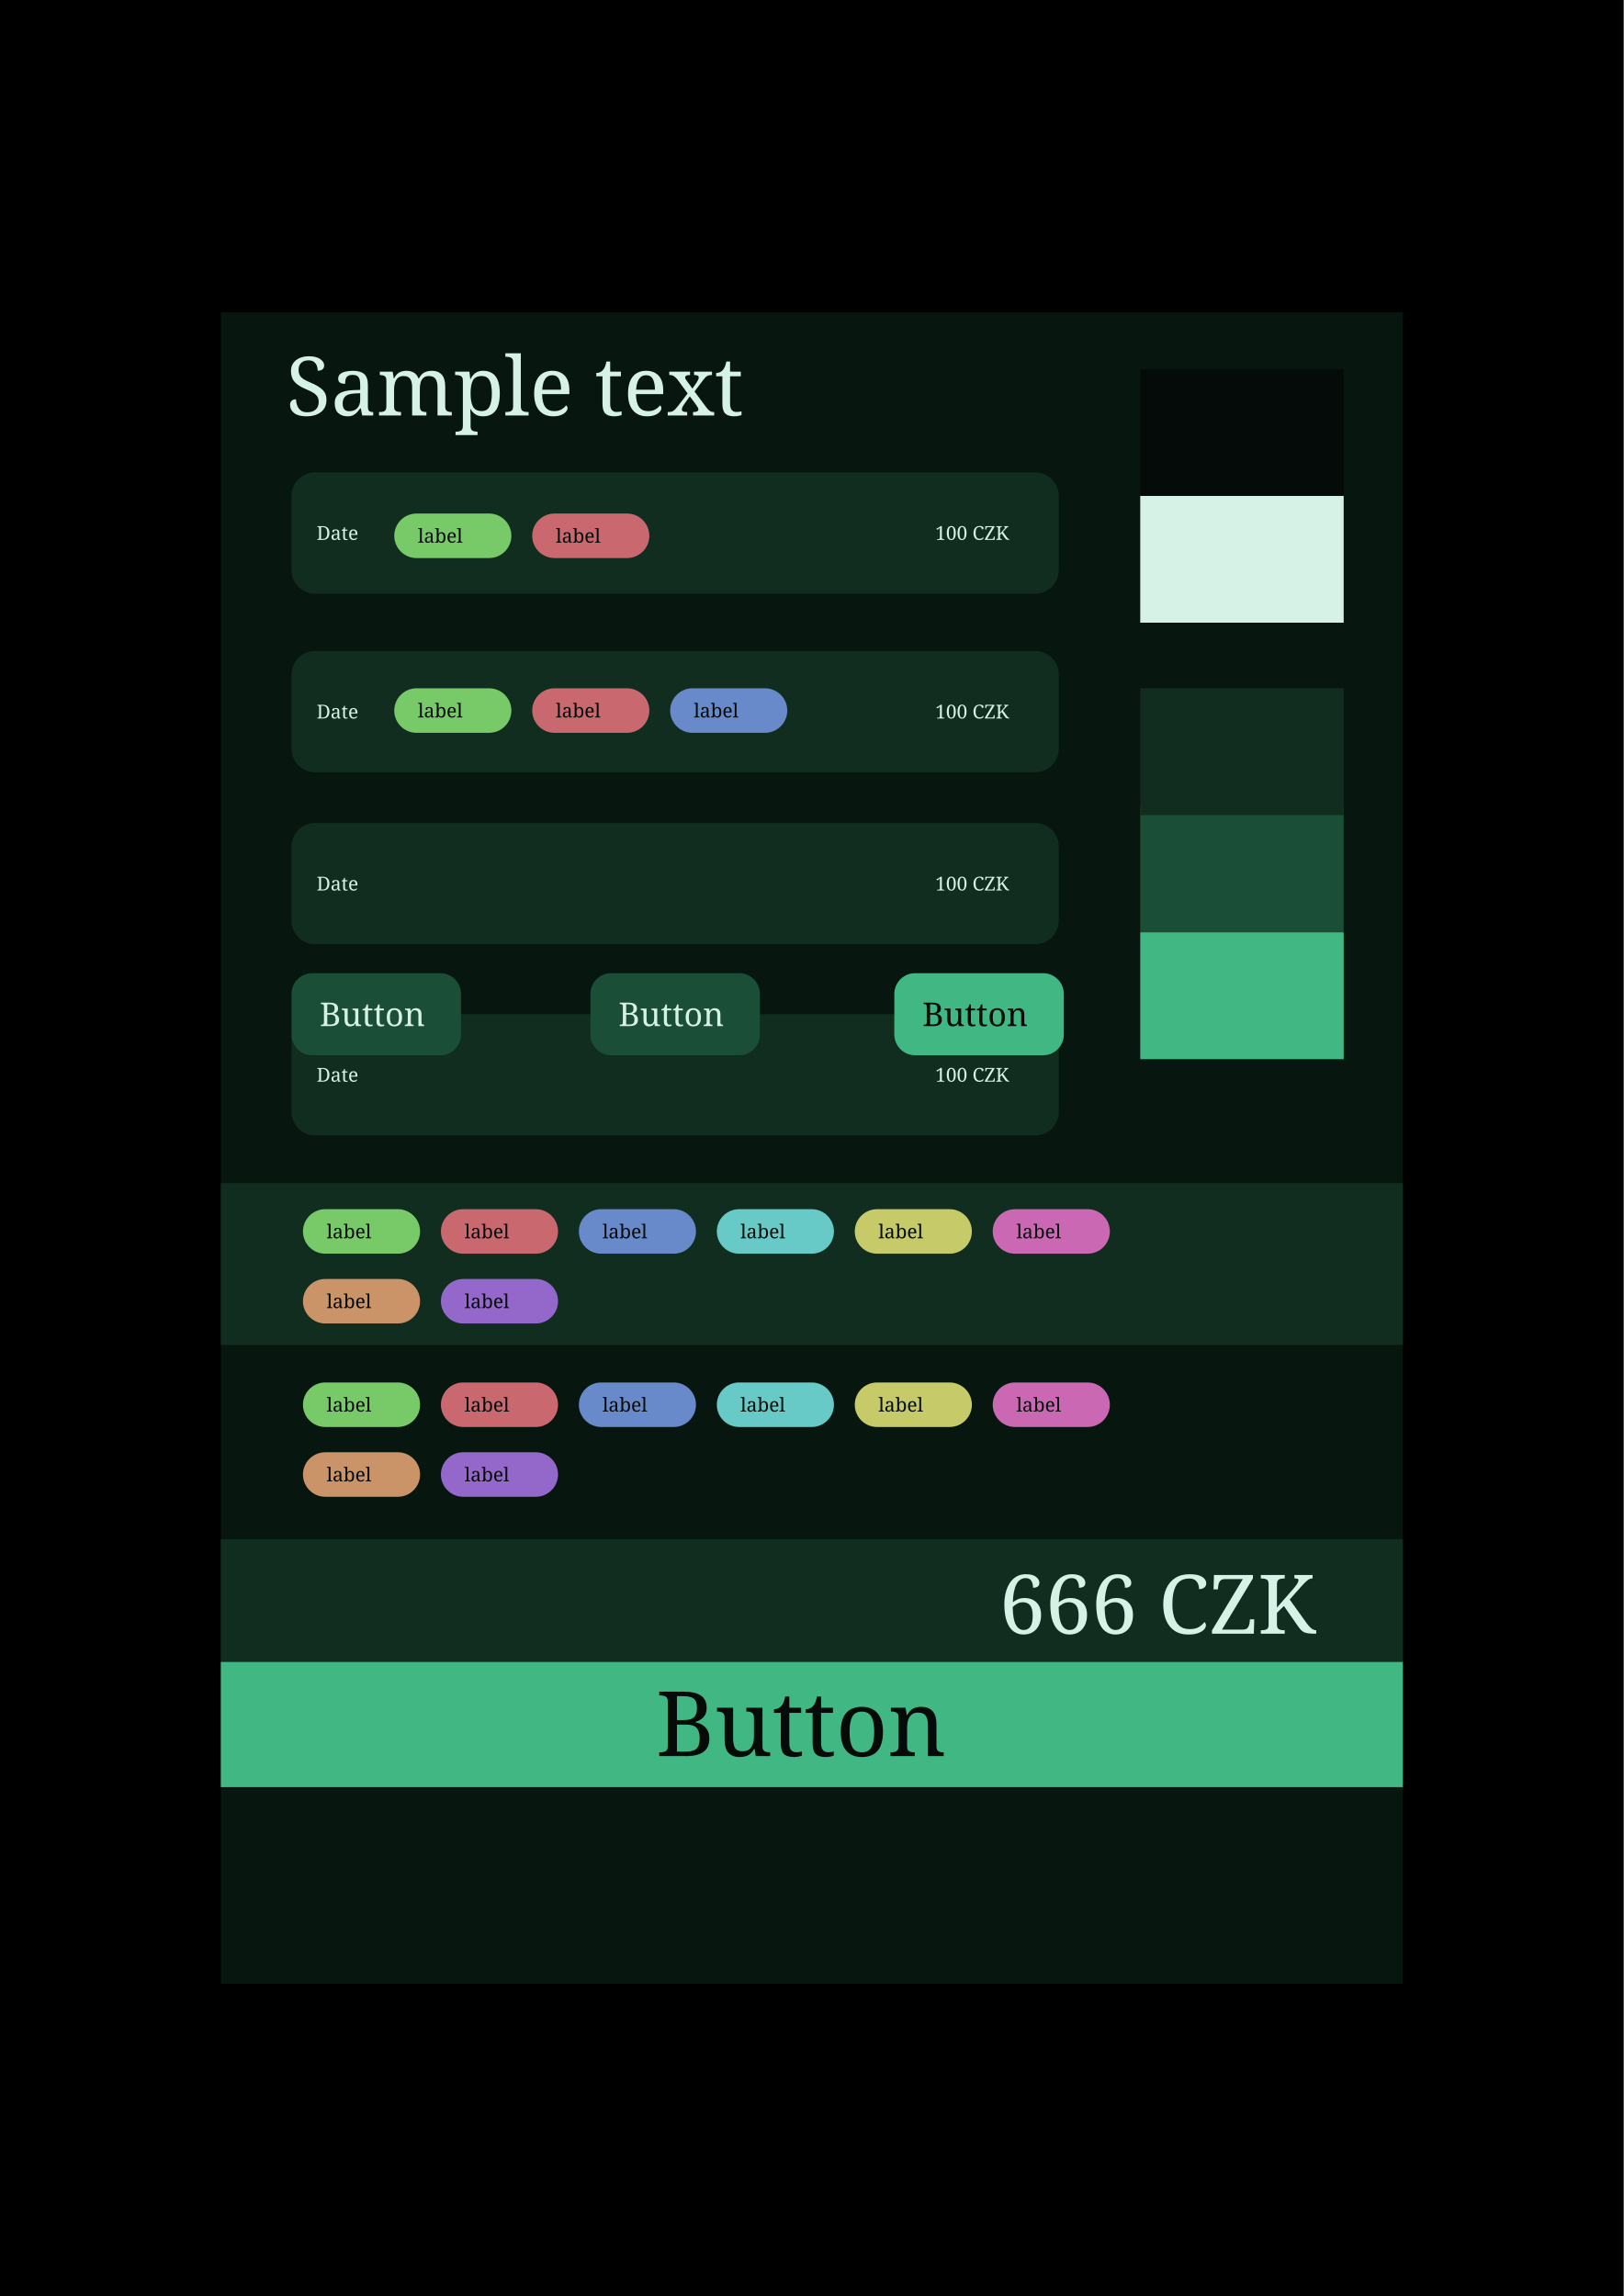
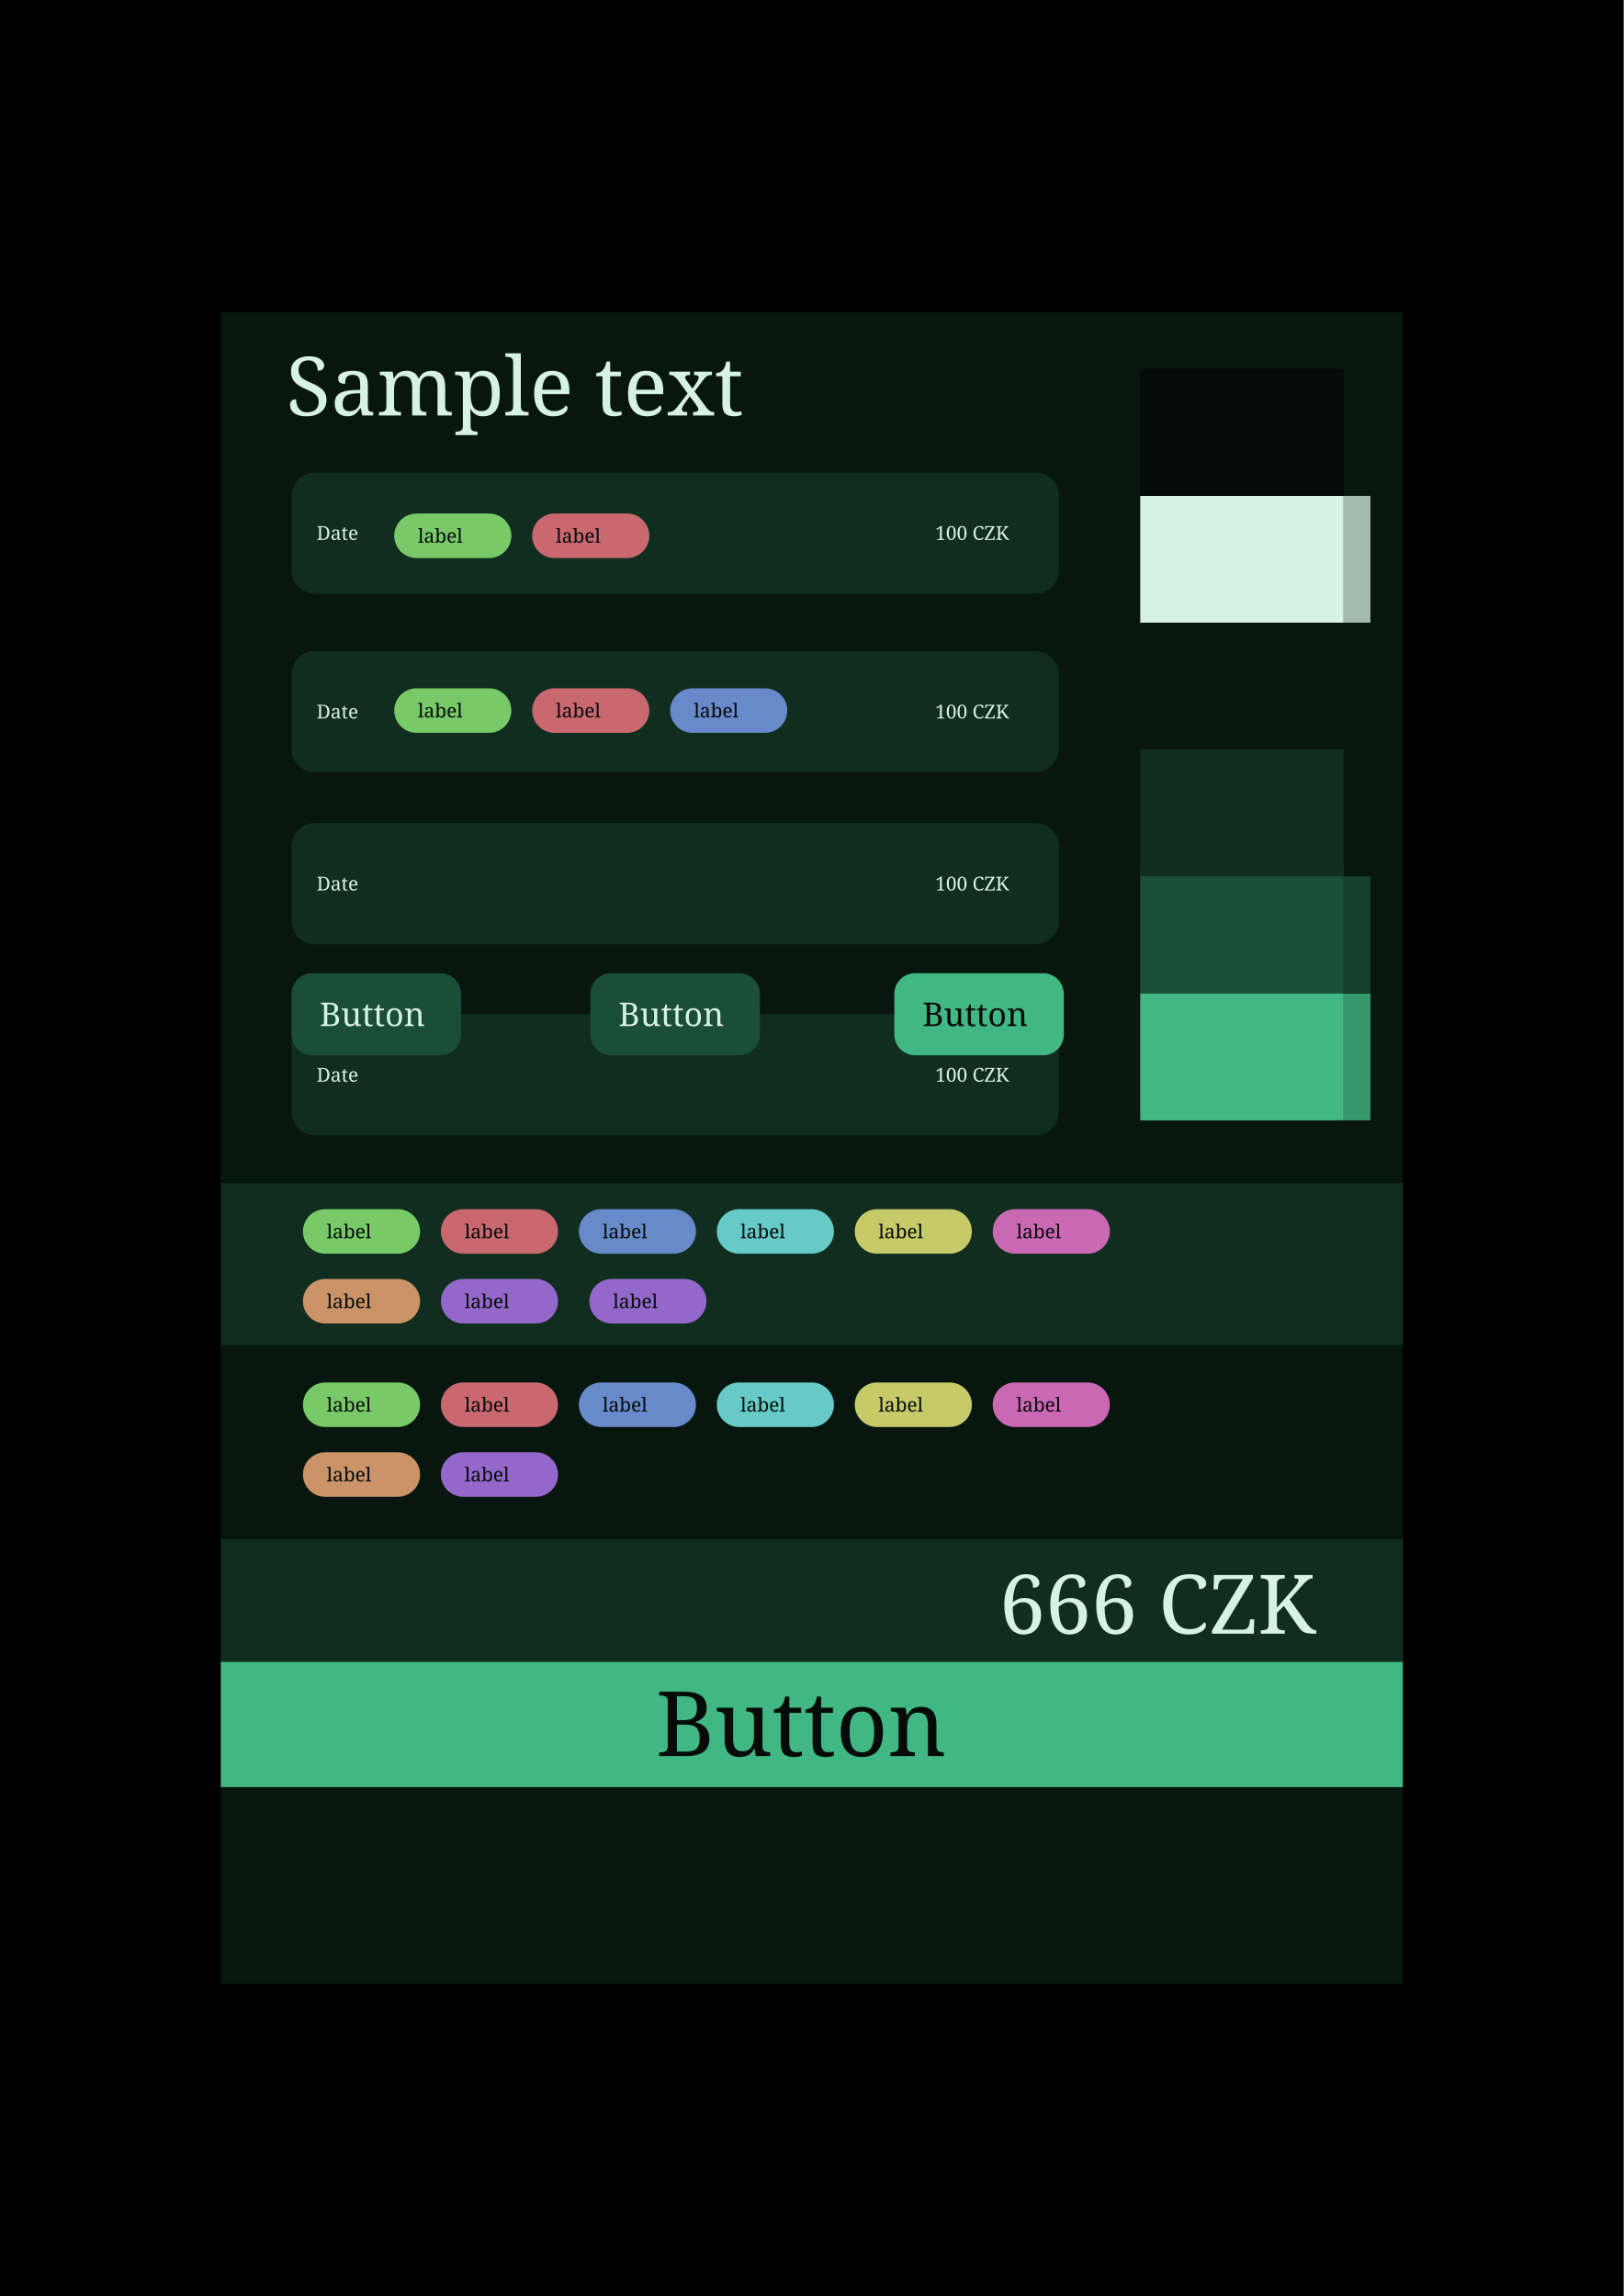
<svg xmlns="http://www.w3.org/2000/svg" width="210mm" height="297mm" viewBox="0 0 210 297" version="1.1" id="svg5">
  <defs id="defs2">
    <rect x="161.936" y="190.456" width="397.693" height="67.358" id="rect2699" />
    <rect x="161.936" y="190.456" width="397.693" height="67.358" id="rect2913" />
    <rect x="161.936" y="190.456" width="397.693" height="67.358" id="rect2969" />
    <rect x="161.936" y="190.456" width="397.693" height="67.358" id="rect2977" />
    <rect x="161.936" y="190.456" width="397.693" height="67.358" id="rect3192" />
    <rect x="161.936" y="190.456" width="397.693" height="67.358" id="rect3200" />
    <rect x="161.936" y="190.456" width="397.693" height="67.358" id="rect3208" />
    <rect x="161.936" y="190.456" width="397.693" height="67.358" id="rect3358" />
    <rect x="161.936" y="190.456" width="397.693" height="67.358" id="rect3360" />
    <rect x="161.936" y="190.456" width="397.693" height="67.358" id="rect3372" />
    <rect x="161.936" y="190.456" width="397.693" height="67.358" id="rect3374" />
    <rect x="161.936" y="190.456" width="397.693" height="67.358" id="rect3386" />
    <rect x="161.936" y="190.456" width="397.693" height="67.358" id="rect3388" />
    <rect x="161.936" y="190.456" width="397.693" height="67.358" id="rect3396" />
    <rect x="161.936" y="190.456" width="397.693" height="67.358" id="rect3618" />
    <rect x="161.936" y="190.456" width="397.693" height="67.358" id="rect3628" />
    <rect x="161.936" y="190.456" width="397.693" height="67.358" id="rect3638" />
    <rect x="161.936" y="190.456" width="397.693" height="67.358" id="rect3648" />
    <rect x="161.936" y="190.456" width="397.693" height="67.358" id="rect3658" />
    <rect x="161.936" y="190.456" width="397.693" height="67.358" id="rect3668" />
    <rect x="161.936" y="190.456" width="397.693" height="67.358" id="rect3680" />
    <rect x="161.936" y="190.456" width="397.693" height="67.358" id="rect3690" />
    <rect x="161.936" y="190.456" width="397.693" height="67.358" id="rect3700" />
    <rect x="161.936" y="190.456" width="397.693" height="67.358" id="rect3710" />
    <rect x="161.936" y="190.456" width="397.693" height="67.358" id="rect3720" />
    <rect x="161.936" y="190.456" width="397.693" height="67.358" id="rect3786" />
    <rect x="161.936" y="190.456" width="397.693" height="67.358" id="rect3788" />
    <rect x="161.936" y="190.456" width="397.693" height="67.358" id="rect3790" />
    <rect x="161.936" y="190.456" width="397.693" height="67.358" id="rect3792" />
    <rect x="161.936" y="190.456" width="397.693" height="67.358" id="rect3794" />
    <rect x="161.936" y="190.456" width="397.693" height="67.358" id="rect3796" />
    <rect x="161.936" y="190.456" width="397.693" height="67.358" id="rect3798" />
    <rect x="161.936" y="190.456" width="397.693" height="67.358" id="rect3800" />
    <rect x="161.936" y="190.456" width="397.693" height="67.358" id="rect3826" />
    <rect x="161.936" y="190.456" width="397.693" height="67.358" id="rect3828" />
    <rect x="161.936" y="190.456" width="397.693" height="67.358" id="rect3830" />
    <rect x="161.936" y="190.456" width="397.693" height="67.358" id="rect3848" />
    <rect x="161.936" y="190.456" width="397.693" height="67.358" id="rect3850" />
    <rect x="161.936" y="190.456" width="397.693" height="67.358" id="rect3918" />
    <rect x="161.936" y="190.456" width="397.693" height="67.358" id="rect3920" />
    <rect x="161.936" y="190.456" width="397.693" height="67.358" id="rect3922" />
    <rect x="161.936" y="190.456" width="397.693" height="67.358" id="rect3924" />
    <rect x="161.936" y="190.456" width="397.693" height="67.358" id="rect3926" />
    <rect x="161.936" y="190.456" width="397.693" height="67.358" id="rect3928" />
    <rect x="161.936" y="190.456" width="397.693" height="67.358" id="rect3930" />
    <rect x="161.936" y="190.456" width="397.693" height="67.358" id="rect3932" />
    <rect x="161.936" y="190.456" width="397.693" height="67.358" id="rect3940" />
    <rect x="161.936" y="190.456" width="397.693" height="67.358" id="rect3948" />
+     <rect x="161.936" y="190.456" width="397.693" height="67.358" id="rect27323" />
  </defs>
  <g id="layer1">
    <rect style="font-variation-settings:normal;opacity:1;vector-effect:none;fill:#000000;fill-opacity:1;fill-rule:evenodd;stroke:none;stroke-width:1.5;stroke-linecap:square;stroke-linejoin:miter;stroke-miterlimit:4;stroke-dasharray:none;stroke-dashoffset:0;stroke-opacity:1;paint-order:markers fill stroke;stop-color:#000000;stop-opacity:1" id="rect111" width="210" height="297" x="0" y="0" />
    <rect style="font-variation-settings:normal;opacity:1;fill:#081610;fill-opacity:1;fill-rule:evenodd;stroke:none;stroke-width:1.092;stroke-linecap:square;stroke-linejoin:miter;stroke-miterlimit:4;stroke-dasharray:none;stroke-dashoffset:0;stroke-opacity:1;paint-order:markers fill stroke;stop-color:#000000;stop-opacity:1" id="rect2419" width="152.881" height="216.218" x="28.559" y="40.391" />
    <rect style="font-variation-settings:normal;opacity:1;fill:#102d1f;fill-opacity:1;fill-rule:evenodd;stroke:none;stroke-width:2.408;stroke-linecap:square;stroke-linejoin:miter;stroke-miterlimit:4;stroke-dasharray:none;stroke-dashoffset:0;stroke-opacity:1;paint-order:markers fill stroke;stop-color:#000000;stop-opacity:1" id="rect3934" width="152.881" height="20.927" x="28.559" y="153.045" />
-     <rect style="font-variation-settings:normal;opacity:1;vector-effect:none;fill:#1b4e37;fill-opacity:1;fill-rule:evenodd;stroke:none;stroke-width:0.884;stroke-linecap:square;stroke-linejoin:miter;stroke-miterlimit:4;stroke-dasharray:none;stroke-dashoffset:0;stroke-opacity:1;paint-order:markers fill stroke;stop-color:#000000;stop-opacity:1" id="rect2365" width="26.31" height="16.402" x="147.473" y="104.268" />
+     <rect style="font-variation-settings:normal;opacity:1;vector-effect:none;fill:#1b4e37;fill-opacity:1;fill-rule:evenodd;stroke:none;stroke-width:0.884;stroke-linecap:square;stroke-linejoin:miter;stroke-miterlimit:4;stroke-dasharray:none;stroke-dashoffset:0;stroke-opacity:1;paint-order:markers fill stroke;stop-color:#000000;stop-opacity:1" id="rect2365" width="26.31" height="16.402" x="147.473" y="112.181" />
    <text xml:space="preserve" transform="matrix(0.2645833,0,0,0.2645833,-5.838679,-6.01235)" id="text2697" style="font-style:normal;font-variant:normal;font-weight:normal;font-stretch:normal;font-size:40px;line-height:1.25;font-family:serif;-inkscape-font-specification:serif;letter-spacing:0px;word-spacing:0px;white-space:pre;shape-inside:url(#rect2699);display:inline;fill:#d6f1e5;fill-opacity:1;stroke:none">
-       <tspan x="161.936" y="225.848" id="tspan5403">Sample text</tspan>
+       <tspan x="161.936" y="225.848" id="tspan38511">Sample text</tspan>
    </text>
    <rect style="font-variation-settings:normal;opacity:1;vector-effect:none;fill:#d6f1e5;fill-opacity:1;fill-rule:evenodd;stroke:none;stroke-width:0.884;stroke-linecap:square;stroke-linejoin:miter;stroke-miterlimit:4;stroke-dasharray:none;stroke-dashoffset:0;stroke-opacity:1;paint-order:markers fill stroke;stop-color:#000000;stop-opacity:1" id="rect2772" width="26.31" height="16.402" x="147.473" y="64.145" />
    <rect style="font-variation-settings:normal;opacity:1;vector-effect:none;fill:#040b08;fill-opacity:1;fill-rule:evenodd;stroke:none;stroke-width:0.884;stroke-linecap:square;stroke-linejoin:miter;stroke-miterlimit:4;stroke-dasharray:none;stroke-dashoffset:0;stroke-opacity:1;paint-order:markers fill stroke;stop-color:#000000;stop-opacity:1" id="rect2774" width="26.31" height="16.402" x="147.473" y="47.744" />
-     <rect style="font-variation-settings:normal;opacity:1;fill:#102d1f;fill-opacity:1;fill-rule:evenodd;stroke:none;stroke-width:0.884;stroke-linecap:square;stroke-linejoin:miter;stroke-miterlimit:4;stroke-dasharray:none;stroke-dashoffset:0;stroke-opacity:1;paint-order:markers fill stroke;stop-color:#000000;stop-opacity:1" id="rect2845" width="26.31" height="16.402" x="147.473" y="89.037" />
+     <rect style="font-variation-settings:normal;opacity:1;fill:#102d1f;fill-opacity:1;fill-rule:evenodd;stroke:none;stroke-width:0.884;stroke-linecap:square;stroke-linejoin:miter;stroke-miterlimit:4;stroke-dasharray:none;stroke-dashoffset:0;stroke-opacity:1;paint-order:markers fill stroke;stop-color:#000000;stop-opacity:1" id="rect2845" width="26.31" height="16.402" x="147.473" y="96.949" />
    <rect style="font-variation-settings:normal;opacity:1;vector-effect:none;fill:#102d1f;fill-opacity:1;fill-rule:evenodd;stroke:none;stroke-width:1.679;stroke-linecap:square;stroke-linejoin:miter;stroke-miterlimit:4;stroke-dasharray:none;stroke-dashoffset:0;stroke-opacity:1;paint-order:markers fill stroke;stop-color:#000000;stop-opacity:1" id="rect2847" width="99.235" height="15.679" x="37.704" y="61.11" ry="3.036" />
    <text xml:space="preserve" transform="matrix(0.06206837,0,0,0.06206837,30.89277,55.81858)" id="text2911" style="font-style:normal;font-variant:normal;font-weight:normal;font-stretch:normal;font-size:40px;line-height:1.25;font-family:serif;-inkscape-font-specification:serif;letter-spacing:0px;word-spacing:0px;white-space:pre;shape-inside:url(#rect2913);display:inline;fill:#d6f1e5;fill-opacity:1;stroke:none">
-       <tspan x="161.936" y="225.848" id="tspan5405">Date</tspan>
+       <tspan x="161.936" y="225.848" id="tspan38513">Date</tspan>
    </text>
    <text xml:space="preserve" transform="matrix(0.06206837,0,0,0.06206837,110.9022,55.81858)" id="text2967" style="font-style:normal;font-variant:normal;font-weight:normal;font-stretch:normal;font-size:40px;line-height:1.25;font-family:serif;-inkscape-font-specification:serif;letter-spacing:0px;word-spacing:0px;white-space:pre;shape-inside:url(#rect2969);display:inline;fill:#d6f1e5;fill-opacity:1;stroke:none">
-       <tspan x="161.936" y="225.848" id="tspan5407">100 CZK</tspan>
-     </text>
-     <rect style="font-variation-settings:normal;opacity:1;vector-effect:none;fill:#41b883;fill-opacity:1;fill-rule:evenodd;stroke:none;stroke-width:0.884;stroke-linecap:square;stroke-linejoin:miter;stroke-miterlimit:4;stroke-dasharray:none;stroke-dashoffset:0;stroke-opacity:1;paint-order:markers fill stroke;stop-color:#000000;stop-opacity:1" id="rect899" width="26.31" height="16.402" x="147.473" y="120.608" />
+       <tspan x="161.936" y="225.848" id="tspan38515">100 CZK</tspan>
+     </text>
+     <rect style="font-variation-settings:normal;opacity:1;vector-effect:none;fill:#41b883;fill-opacity:1;fill-rule:evenodd;stroke:none;stroke-width:0.884;stroke-linecap:square;stroke-linejoin:miter;stroke-miterlimit:4;stroke-dasharray:none;stroke-dashoffset:0;stroke-opacity:1;paint-order:markers fill stroke;stop-color:#000000;stop-opacity:1" id="rect899" width="26.31" height="16.402" x="147.473" y="128.52" />
    <rect style="font-variation-settings:normal;opacity:1;vector-effect:none;fill:#102d1f;fill-opacity:1;fill-rule:evenodd;stroke:none;stroke-width:1.679;stroke-linecap:square;stroke-linejoin:miter;stroke-miterlimit:4;stroke-dasharray:none;stroke-dashoffset:0;stroke-opacity:1;paint-order:markers fill stroke;stop-color:#000000;stop-opacity:1" id="rect3376" width="99.235" height="15.679" x="37.704" y="131.194" ry="3.036" />
    <rect style="font-variation-settings:normal;opacity:1;fill:#41b883;fill-opacity:1;fill-rule:evenodd;stroke:none;stroke-width:0.649;stroke-linecap:square;stroke-linejoin:miter;stroke-miterlimit:4;stroke-dasharray:none;stroke-dashoffset:0;stroke-opacity:1;paint-order:markers fill stroke;stop-color:#000000;stop-opacity:1" id="rect2971" width="21.921" height="10.616" x="115.667" y="125.886" ry="2.683" />
    <text xml:space="preserve" transform="matrix(0.06206837,0,0,0.06206837,30.89277,125.9034)" id="text3380" style="font-style:normal;font-variant:normal;font-weight:normal;font-stretch:normal;font-size:40px;line-height:1.25;font-family:serif;-inkscape-font-specification:serif;letter-spacing:0px;word-spacing:0px;white-space:pre;shape-inside:url(#rect3386);display:inline;fill:#d6f1e5;fill-opacity:1;stroke:none">
-       <tspan x="161.936" y="225.848" id="tspan5409">Date</tspan>
+       <tspan x="161.936" y="225.848" id="tspan38517">Date</tspan>
    </text>
    <text xml:space="preserve" transform="matrix(0.1060221,0,0,0.1060221,102.1302,108.7845)" id="text2975" style="font-style:normal;font-variant:normal;font-weight:normal;font-stretch:normal;font-size:40px;line-height:1.25;font-family:serif;-inkscape-font-specification:serif;letter-spacing:0px;word-spacing:0px;white-space:pre;shape-inside:url(#rect2977);display:inline;fill:#040b08;fill-opacity:1;stroke:none">
-       <tspan x="161.936" y="225.848" id="tspan5411">Button</tspan>
+       <tspan x="161.936" y="225.848" id="tspan38519">Button</tspan>
    </text>
    <text xml:space="preserve" transform="matrix(0.06206837,0,0,0.06206837,110.9022,125.9034)" id="text3384" style="font-style:normal;font-variant:normal;font-weight:normal;font-stretch:normal;font-size:40px;line-height:1.25;font-family:serif;-inkscape-font-specification:serif;letter-spacing:0px;word-spacing:0px;white-space:pre;shape-inside:url(#rect3388);display:inline;fill:#d6f1e5;fill-opacity:1;stroke:none">
-       <tspan x="161.936" y="225.848" id="tspan5413">100 CZK</tspan>
+       <tspan x="161.936" y="225.848" id="tspan38521">100 CZK</tspan>
    </text>
    <rect style="font-variation-settings:normal;opacity:1;fill:#1b4e37;fill-opacity:1;fill-rule:evenodd;stroke:none;stroke-width:0.649;stroke-linecap:square;stroke-linejoin:miter;stroke-miterlimit:4;stroke-dasharray:none;stroke-dashoffset:0;stroke-opacity:1;paint-order:markers fill stroke;stop-color:#000000;stop-opacity:1" id="rect3194" width="21.921" height="10.616" x="76.361" y="125.886" ry="2.683" />
    <text xml:space="preserve" transform="matrix(0.1060221,0,0,0.1060221,62.82488,108.7845)" id="text3198" style="font-style:normal;font-variant:normal;font-weight:normal;font-stretch:normal;font-size:40px;line-height:1.25;font-family:serif;-inkscape-font-specification:serif;letter-spacing:0px;word-spacing:0px;white-space:pre;shape-inside:url(#rect3200);display:inline;fill:#d6f1e5;fill-opacity:1;stroke:none">
-       <tspan x="161.936" y="225.848" id="tspan5415">Button</tspan>
+       <tspan x="161.936" y="225.848" id="tspan38523">Button</tspan>
    </text>
    <rect style="font-variation-settings:normal;opacity:1;fill:#1b4e37;fill-opacity:1;fill-rule:evenodd;stroke:none;stroke-width:0.649;stroke-linecap:square;stroke-linejoin:miter;stroke-miterlimit:4;stroke-dasharray:none;stroke-dashoffset:0;stroke-opacity:1;paint-order:markers fill stroke;stop-color:#000000;stop-opacity:1" id="rect3202" width="21.921" height="10.616" x="37.704" y="125.886" ry="2.683" />
    <text xml:space="preserve" transform="matrix(0.1060221,0,0,0.1060221,24.16803,108.7845)" id="text3206" style="font-style:normal;font-variant:normal;font-weight:normal;font-stretch:normal;font-size:40px;line-height:1.25;font-family:serif;-inkscape-font-specification:serif;letter-spacing:0px;word-spacing:0px;white-space:pre;shape-inside:url(#rect3208);display:inline;fill:#d6f1e5;fill-opacity:1;stroke:none">
-       <tspan x="161.936" y="225.848" id="tspan5417">Button</tspan>
+       <tspan x="161.936" y="225.848" id="tspan38525">Button</tspan>
    </text>
    <rect style="font-variation-settings:normal;opacity:1;vector-effect:none;fill:#102d1f;fill-opacity:1;fill-rule:evenodd;stroke:none;stroke-width:1.679;stroke-linecap:square;stroke-linejoin:miter;stroke-miterlimit:4;stroke-dasharray:none;stroke-dashoffset:0;stroke-opacity:1;paint-order:markers fill stroke;stop-color:#000000;stop-opacity:1" id="rect3348" width="99.235" height="15.679" x="37.704" y="84.213" ry="3.036" />
    <text xml:space="preserve" transform="matrix(0.06206837,0,0,0.06206837,30.89277,78.92223)" id="text3352" style="font-style:normal;font-variant:normal;font-weight:normal;font-stretch:normal;font-size:40px;line-height:1.25;font-family:serif;-inkscape-font-specification:serif;letter-spacing:0px;word-spacing:0px;white-space:pre;shape-inside:url(#rect3358);display:inline;fill:#d6f1e5;fill-opacity:1;stroke:none">
-       <tspan x="161.936" y="225.848" id="tspan5419">Date</tspan>
+       <tspan x="161.936" y="225.848" id="tspan38527">Date</tspan>
    </text>
    <text xml:space="preserve" transform="matrix(0.06206837,0,0,0.06206837,110.9022,78.92223)" id="text3356" style="font-style:normal;font-variant:normal;font-weight:normal;font-stretch:normal;font-size:40px;line-height:1.25;font-family:serif;-inkscape-font-specification:serif;letter-spacing:0px;word-spacing:0px;white-space:pre;shape-inside:url(#rect3360);display:inline;fill:#d6f1e5;fill-opacity:1;stroke:none">
-       <tspan x="161.936" y="225.848" id="tspan5421">100 CZK</tspan>
+       <tspan x="161.936" y="225.848" id="tspan38529">100 CZK</tspan>
    </text>
    <rect style="font-variation-settings:normal;opacity:1;vector-effect:none;fill:#102d1f;fill-opacity:1;fill-rule:evenodd;stroke:none;stroke-width:1.679;stroke-linecap:square;stroke-linejoin:miter;stroke-miterlimit:4;stroke-dasharray:none;stroke-dashoffset:0;stroke-opacity:1;paint-order:markers fill stroke;stop-color:#000000;stop-opacity:1" id="rect3362" width="99.235" height="15.679" x="37.704" y="106.462" ry="3.036" />
    <text xml:space="preserve" transform="matrix(0.06206837,0,0,0.06206837,30.89277,101.1705)" id="text3366" style="font-style:normal;font-variant:normal;font-weight:normal;font-stretch:normal;font-size:40px;line-height:1.25;font-family:serif;-inkscape-font-specification:serif;letter-spacing:0px;word-spacing:0px;white-space:pre;shape-inside:url(#rect3372);display:inline;fill:#d6f1e5;fill-opacity:1;stroke:none">
-       <tspan x="161.936" y="225.848" id="tspan5423">Date</tspan>
+       <tspan x="161.936" y="225.848" id="tspan38531">Date</tspan>
    </text>
    <text xml:space="preserve" transform="matrix(0.06206837,0,0,0.06206837,110.9022,101.1705)" id="text3370" style="font-style:normal;font-variant:normal;font-weight:normal;font-stretch:normal;font-size:40px;line-height:1.25;font-family:serif;-inkscape-font-specification:serif;letter-spacing:0px;word-spacing:0px;white-space:pre;shape-inside:url(#rect3374);display:inline;fill:#d6f1e5;fill-opacity:1;stroke:none">
-       <tspan x="161.936" y="225.848" id="tspan5425">100 CZK</tspan>
+       <tspan x="161.936" y="225.848" id="tspan38533">100 CZK</tspan>
    </text>
    <g id="g3728" transform="translate(-14.17365,89.82682)">
      <rect style="font-variation-settings:normal;opacity:1;fill:#78ca68;fill-opacity:1;fill-rule:evenodd;stroke:none;stroke-width:1.5;stroke-linecap:square;stroke-linejoin:miter;stroke-miterlimit:4;stroke-dasharray:none;stroke-dashoffset:0;stroke-opacity:1;paint-order:markers fill stroke;stop-color:#000000;stop-opacity:1" id="rect3722" width="15.148" height="5.759" x="53.357" y="66.587" ry="2.88" rx="2.88" />
      <text xml:space="preserve" transform="matrix(0.06206837,0,0,0.06206837,46.36737,56.33626)" id="text3726" style="font-style:normal;font-variant:normal;font-weight:normal;font-stretch:normal;font-size:40px;line-height:1.25;font-family:serif;-inkscape-font-specification:serif;letter-spacing:0px;word-spacing:0px;white-space:pre;shape-inside:url(#rect3786);display:inline;fill:#040b08;fill-opacity:1;stroke:none">
-         <tspan x="161.936" y="225.848" id="tspan5427">label</tspan>
+         <tspan x="161.936" y="225.848" id="tspan38535">label</tspan>
      </text>
    </g>
    <g id="g3736" transform="translate(3.668197,89.82682)">
      <rect style="font-variation-settings:normal;opacity:1;fill:#ca6870;fill-opacity:1;fill-rule:evenodd;stroke:none;stroke-width:1.5;stroke-linecap:square;stroke-linejoin:miter;stroke-miterlimit:4;stroke-dasharray:none;stroke-dashoffset:0;stroke-opacity:1;paint-order:markers fill stroke;stop-color:#000000;stop-opacity:1" id="rect3730" width="15.148" height="5.759" x="53.357" y="66.587" ry="2.88" rx="2.88" />
      <text xml:space="preserve" transform="matrix(0.06206837,0,0,0.06206837,46.36737,56.33626)" id="text3734" style="font-style:normal;font-variant:normal;font-weight:normal;font-stretch:normal;font-size:40px;line-height:1.25;font-family:serif;-inkscape-font-specification:serif;letter-spacing:0px;word-spacing:0px;white-space:pre;shape-inside:url(#rect3788);display:inline;fill:#040b08;fill-opacity:1;stroke:none">
-         <tspan x="161.936" y="225.848" id="tspan5429">label</tspan>
+         <tspan x="161.936" y="225.848" id="tspan38537">label</tspan>
      </text>
    </g>
    <g id="g3744" transform="translate(21.51005,89.82682)">
      <rect style="font-variation-settings:normal;opacity:1;fill:#6889ca;fill-opacity:1;fill-rule:evenodd;stroke:none;stroke-width:1.5;stroke-linecap:square;stroke-linejoin:miter;stroke-miterlimit:4;stroke-dasharray:none;stroke-dashoffset:0;stroke-opacity:1;paint-order:markers fill stroke;stop-color:#000000;stop-opacity:1" id="rect3738" width="15.148" height="5.759" x="53.357" y="66.587" ry="2.88" rx="2.88" />
      <text xml:space="preserve" transform="matrix(0.06206837,0,0,0.06206837,46.36737,56.33626)" id="text3742" style="font-style:normal;font-variant:normal;font-weight:normal;font-stretch:normal;font-size:40px;line-height:1.25;font-family:serif;-inkscape-font-specification:serif;letter-spacing:0px;word-spacing:0px;white-space:pre;shape-inside:url(#rect3790);display:inline;fill:#040b08;fill-opacity:1;stroke:none">
-         <tspan x="161.936" y="225.848" id="tspan5431">label</tspan>
+         <tspan x="161.936" y="225.848" id="tspan38539">label</tspan>
      </text>
    </g>
    <g id="g3752" transform="translate(39.3519,89.82682)">
      <rect style="font-variation-settings:normal;opacity:1;fill:#68cac7;fill-opacity:1;fill-rule:evenodd;stroke:none;stroke-width:1.5;stroke-linecap:square;stroke-linejoin:miter;stroke-miterlimit:4;stroke-dasharray:none;stroke-dashoffset:0;stroke-opacity:1;paint-order:markers fill stroke;stop-color:#000000;stop-opacity:1" id="rect3746" width="15.148" height="5.759" x="53.357" y="66.587" ry="2.88" rx="2.88" />
      <text xml:space="preserve" transform="matrix(0.06206837,0,0,0.06206837,46.36737,56.33626)" id="text3750" style="font-style:normal;font-variant:normal;font-weight:normal;font-stretch:normal;font-size:40px;line-height:1.25;font-family:serif;-inkscape-font-specification:serif;letter-spacing:0px;word-spacing:0px;white-space:pre;shape-inside:url(#rect3792);display:inline;fill:#040b08;fill-opacity:1;stroke:none">
-         <tspan x="161.936" y="225.848" id="tspan5433">label</tspan>
+         <tspan x="161.936" y="225.848" id="tspan38541">label</tspan>
      </text>
    </g>
    <g id="g3760" transform="translate(57.19375,89.82682)">
      <rect style="font-variation-settings:normal;opacity:1;fill:#c6ca68;fill-opacity:1;fill-rule:evenodd;stroke:none;stroke-width:1.5;stroke-linecap:square;stroke-linejoin:miter;stroke-miterlimit:4;stroke-dasharray:none;stroke-dashoffset:0;stroke-opacity:1;paint-order:markers fill stroke;stop-color:#000000;stop-opacity:1" id="rect3754" width="15.148" height="5.759" x="53.357" y="66.587" ry="2.88" rx="2.88" />
      <text xml:space="preserve" transform="matrix(0.06206837,0,0,0.06206837,46.36737,56.33626)" id="text3758" style="font-style:normal;font-variant:normal;font-weight:normal;font-stretch:normal;font-size:40px;line-height:1.25;font-family:serif;-inkscape-font-specification:serif;letter-spacing:0px;word-spacing:0px;white-space:pre;shape-inside:url(#rect3794);display:inline;fill:#040b08;fill-opacity:1;stroke:none">
-         <tspan x="161.936" y="225.848" id="tspan5435">label</tspan>
+         <tspan x="161.936" y="225.848" id="tspan38543">label</tspan>
      </text>
    </g>
    <g id="g3768" transform="translate(75.0356,89.82682)">
      <rect style="font-variation-settings:normal;opacity:1;fill:#ca68b4;fill-opacity:1;fill-rule:evenodd;stroke:none;stroke-width:1.5;stroke-linecap:square;stroke-linejoin:miter;stroke-miterlimit:4;stroke-dasharray:none;stroke-dashoffset:0;stroke-opacity:1;paint-order:markers fill stroke;stop-color:#000000;stop-opacity:1" id="rect3762" width="15.148" height="5.759" x="53.357" y="66.587" ry="2.88" rx="2.88" />
      <text xml:space="preserve" transform="matrix(0.06206837,0,0,0.06206837,46.36737,56.33626)" id="text3766" style="font-style:normal;font-variant:normal;font-weight:normal;font-stretch:normal;font-size:40px;line-height:1.25;font-family:serif;-inkscape-font-specification:serif;letter-spacing:0px;word-spacing:0px;white-space:pre;shape-inside:url(#rect3796);display:inline;fill:#040b08;fill-opacity:1;stroke:none">
-         <tspan x="161.936" y="225.848" id="tspan5437">label</tspan>
+         <tspan x="161.936" y="225.848" id="tspan38545">label</tspan>
      </text>
    </g>
    <g id="g3776" transform="translate(3.668197,98.85492)">
      <rect style="font-variation-settings:normal;opacity:1;fill:#9468ca;fill-opacity:1;fill-rule:evenodd;stroke:none;stroke-width:1.5;stroke-linecap:square;stroke-linejoin:miter;stroke-miterlimit:4;stroke-dasharray:none;stroke-dashoffset:0;stroke-opacity:1;paint-order:markers fill stroke;stop-color:#000000;stop-opacity:1" id="rect3770" width="15.148" height="5.759" x="53.357" y="66.587" ry="2.88" rx="2.88" />
      <text xml:space="preserve" transform="matrix(0.06206837,0,0,0.06206837,46.36737,56.33626)" id="text3774" style="font-style:normal;font-variant:normal;font-weight:normal;font-stretch:normal;font-size:40px;line-height:1.25;font-family:serif;-inkscape-font-specification:serif;letter-spacing:0px;word-spacing:0px;white-space:pre;shape-inside:url(#rect3798);display:inline;fill:#040b08;fill-opacity:1;stroke:none">
-         <tspan x="161.936" y="225.848" id="tspan5439">label</tspan>
+         <tspan x="161.936" y="225.848" id="tspan38547">label</tspan>
      </text>
    </g>
    <g id="g3784" transform="translate(-14.17365,98.85492)">
      <rect style="font-variation-settings:normal;opacity:1;fill:#ca9368;fill-opacity:1;fill-rule:evenodd;stroke:none;stroke-width:1.5;stroke-linecap:square;stroke-linejoin:miter;stroke-miterlimit:4;stroke-dasharray:none;stroke-dashoffset:0;stroke-opacity:1;paint-order:markers fill stroke;stop-color:#000000;stop-opacity:1" id="rect3778" width="15.148" height="5.759" x="53.357" y="66.587" ry="2.88" rx="2.88" />
      <text xml:space="preserve" transform="matrix(0.06206837,0,0,0.06206837,46.36737,56.33626)" id="text3782" style="font-style:normal;font-variant:normal;font-weight:normal;font-stretch:normal;font-size:40px;line-height:1.25;font-family:serif;-inkscape-font-specification:serif;letter-spacing:0px;word-spacing:0px;white-space:pre;shape-inside:url(#rect3800);display:inline;fill:#040b08;fill-opacity:1;stroke:none">
-         <tspan x="161.936" y="225.848" id="tspan5441">label</tspan>
+         <tspan x="161.936" y="225.848" id="tspan38549">label</tspan>
      </text>
    </g>
    <g id="g3808" transform="translate(-2.366121,22.44917)">
      <rect style="font-variation-settings:normal;opacity:1;fill:#78ca68;fill-opacity:1;fill-rule:evenodd;stroke:none;stroke-width:1.5;stroke-linecap:square;stroke-linejoin:miter;stroke-miterlimit:4;stroke-dasharray:none;stroke-dashoffset:0;stroke-opacity:1;paint-order:markers fill stroke;stop-color:#000000;stop-opacity:1" id="rect3802" width="15.148" height="5.759" x="53.357" y="66.587" ry="2.88" rx="2.88" />
      <text xml:space="preserve" transform="matrix(0.06206837,0,0,0.06206837,46.36737,56.33626)" id="text3806" style="font-style:normal;font-variant:normal;font-weight:normal;font-stretch:normal;font-size:40px;line-height:1.25;font-family:serif;-inkscape-font-specification:serif;letter-spacing:0px;word-spacing:0px;white-space:pre;shape-inside:url(#rect3826);display:inline;fill:#040b08;fill-opacity:1;stroke:none">
-         <tspan x="161.936" y="225.848" id="tspan5443">label</tspan>
+         <tspan x="161.936" y="225.848" id="tspan38551">label</tspan>
      </text>
    </g>
    <g id="g3816" transform="translate(15.47573,22.44917)">
      <rect style="font-variation-settings:normal;opacity:1;fill:#ca6870;fill-opacity:1;fill-rule:evenodd;stroke:none;stroke-width:1.5;stroke-linecap:square;stroke-linejoin:miter;stroke-miterlimit:4;stroke-dasharray:none;stroke-dashoffset:0;stroke-opacity:1;paint-order:markers fill stroke;stop-color:#000000;stop-opacity:1" id="rect3810" width="15.148" height="5.759" x="53.357" y="66.587" ry="2.88" rx="2.88" />
      <text xml:space="preserve" transform="matrix(0.06206837,0,0,0.06206837,46.36737,56.33626)" id="text3814" style="font-style:normal;font-variant:normal;font-weight:normal;font-stretch:normal;font-size:40px;line-height:1.25;font-family:serif;-inkscape-font-specification:serif;letter-spacing:0px;word-spacing:0px;white-space:pre;shape-inside:url(#rect3828);display:inline;fill:#040b08;fill-opacity:1;stroke:none">
-         <tspan x="161.936" y="225.848" id="tspan5445">label</tspan>
+         <tspan x="161.936" y="225.848" id="tspan38553">label</tspan>
      </text>
    </g>
    <g id="g3824" transform="translate(33.31758,22.44917)">
      <rect style="font-variation-settings:normal;opacity:1;fill:#6889ca;fill-opacity:1;fill-rule:evenodd;stroke:none;stroke-width:1.5;stroke-linecap:square;stroke-linejoin:miter;stroke-miterlimit:4;stroke-dasharray:none;stroke-dashoffset:0;stroke-opacity:1;paint-order:markers fill stroke;stop-color:#000000;stop-opacity:1" id="rect3818" width="15.148" height="5.759" x="53.357" y="66.587" ry="2.88" rx="2.88" />
      <text xml:space="preserve" transform="matrix(0.06206837,0,0,0.06206837,46.36737,56.33626)" id="text3822" style="font-style:normal;font-variant:normal;font-weight:normal;font-stretch:normal;font-size:40px;line-height:1.25;font-family:serif;-inkscape-font-specification:serif;letter-spacing:0px;word-spacing:0px;white-space:pre;shape-inside:url(#rect3830);display:inline;fill:#040b08;fill-opacity:1;stroke:none">
-         <tspan x="161.936" y="225.848" id="tspan5447">label</tspan>
+         <tspan x="161.936" y="225.848" id="tspan38555">label</tspan>
      </text>
    </g>
    <g id="g3838" transform="translate(-2.366121,-0.1583391)">
      <rect style="font-variation-settings:normal;opacity:1;fill:#78ca68;fill-opacity:1;fill-rule:evenodd;stroke:none;stroke-width:1.5;stroke-linecap:square;stroke-linejoin:miter;stroke-miterlimit:4;stroke-dasharray:none;stroke-dashoffset:0;stroke-opacity:1;paint-order:markers fill stroke;stop-color:#000000;stop-opacity:1" id="rect3832" width="15.148" height="5.759" x="53.357" y="66.587" ry="2.88" rx="2.88" />
      <text xml:space="preserve" transform="matrix(0.06206837,0,0,0.06206837,46.36737,56.33626)" id="text3836" style="font-style:normal;font-variant:normal;font-weight:normal;font-stretch:normal;font-size:40px;line-height:1.25;font-family:serif;-inkscape-font-specification:serif;letter-spacing:0px;word-spacing:0px;white-space:pre;shape-inside:url(#rect3848);display:inline;fill:#040b08;fill-opacity:1;stroke:none">
-         <tspan x="161.936" y="225.848" id="tspan5449">label</tspan>
+         <tspan x="161.936" y="225.848" id="tspan38557">label</tspan>
      </text>
    </g>
    <g id="g3846" transform="translate(15.47573,-0.1583391)">
      <rect style="font-variation-settings:normal;opacity:1;fill:#ca6870;fill-opacity:1;fill-rule:evenodd;stroke:none;stroke-width:1.5;stroke-linecap:square;stroke-linejoin:miter;stroke-miterlimit:4;stroke-dasharray:none;stroke-dashoffset:0;stroke-opacity:1;paint-order:markers fill stroke;stop-color:#000000;stop-opacity:1" id="rect3840" width="15.148" height="5.759" x="53.357" y="66.587" ry="2.88" rx="2.88" />
      <text xml:space="preserve" transform="matrix(0.06206837,0,0,0.06206837,46.36737,56.33626)" id="text3844" style="font-style:normal;font-variant:normal;font-weight:normal;font-stretch:normal;font-size:40px;line-height:1.25;font-family:serif;-inkscape-font-specification:serif;letter-spacing:0px;word-spacing:0px;white-space:pre;shape-inside:url(#rect3850);display:inline;fill:#040b08;fill-opacity:1;stroke:none">
-         <tspan x="161.936" y="225.848" id="tspan5451">label</tspan>
+         <tspan x="161.936" y="225.848" id="tspan38559">label</tspan>
      </text>
    </g>
    <rect style="font-variation-settings:normal;opacity:1;vector-effect:none;fill:#102d1f;fill-opacity:1;fill-rule:evenodd;stroke:none;stroke-width:2.097;stroke-linecap:square;stroke-linejoin:miter;stroke-miterlimit:4;stroke-dasharray:none;stroke-dashoffset:0;stroke-opacity:1;paint-order:markers fill stroke;stop-color:#000000;stop-opacity:1" id="rect3852" width="152.881" height="15.872" x="28.559" y="199.108" />
    <g id="g3860" transform="translate(-14.17365,112.243)">
      <rect style="font-variation-settings:normal;opacity:1;fill:#78ca68;fill-opacity:1;fill-rule:evenodd;stroke:none;stroke-width:1.5;stroke-linecap:square;stroke-linejoin:miter;stroke-miterlimit:4;stroke-dasharray:none;stroke-dashoffset:0;stroke-opacity:1;paint-order:markers fill stroke;stop-color:#000000;stop-opacity:1" id="rect3854" width="15.148" height="5.759" x="53.357" y="66.587" ry="2.88" rx="2.88" />
      <text xml:space="preserve" transform="matrix(0.06206837,0,0,0.06206837,46.36737,56.33626)" id="text3858" style="font-style:normal;font-variant:normal;font-weight:normal;font-stretch:normal;font-size:40px;line-height:1.25;font-family:serif;-inkscape-font-specification:serif;letter-spacing:0px;word-spacing:0px;white-space:pre;shape-inside:url(#rect3918);display:inline;fill:#040b08;fill-opacity:1;stroke:none">
-         <tspan x="161.936" y="225.848" id="tspan5453">label</tspan>
+         <tspan x="161.936" y="225.848" id="tspan38561">label</tspan>
      </text>
    </g>
    <g id="g3868" transform="translate(3.668197,112.243)">
      <rect style="font-variation-settings:normal;opacity:1;fill:#ca6870;fill-opacity:1;fill-rule:evenodd;stroke:none;stroke-width:1.5;stroke-linecap:square;stroke-linejoin:miter;stroke-miterlimit:4;stroke-dasharray:none;stroke-dashoffset:0;stroke-opacity:1;paint-order:markers fill stroke;stop-color:#000000;stop-opacity:1" id="rect3862" width="15.148" height="5.759" x="53.357" y="66.587" ry="2.88" rx="2.88" />
      <text xml:space="preserve" transform="matrix(0.06206837,0,0,0.06206837,46.36737,56.33626)" id="text3866" style="font-style:normal;font-variant:normal;font-weight:normal;font-stretch:normal;font-size:40px;line-height:1.25;font-family:serif;-inkscape-font-specification:serif;letter-spacing:0px;word-spacing:0px;white-space:pre;shape-inside:url(#rect3920);display:inline;fill:#040b08;fill-opacity:1;stroke:none">
-         <tspan x="161.936" y="225.848" id="tspan5455">label</tspan>
+         <tspan x="161.936" y="225.848" id="tspan38563">label</tspan>
      </text>
    </g>
    <g id="g3876" transform="translate(21.51005,112.243)">
      <rect style="font-variation-settings:normal;opacity:1;fill:#6889ca;fill-opacity:1;fill-rule:evenodd;stroke:none;stroke-width:1.5;stroke-linecap:square;stroke-linejoin:miter;stroke-miterlimit:4;stroke-dasharray:none;stroke-dashoffset:0;stroke-opacity:1;paint-order:markers fill stroke;stop-color:#000000;stop-opacity:1" id="rect3870" width="15.148" height="5.759" x="53.357" y="66.587" ry="2.88" rx="2.88" />
      <text xml:space="preserve" transform="matrix(0.06206837,0,0,0.06206837,46.36737,56.33626)" id="text3874" style="font-style:normal;font-variant:normal;font-weight:normal;font-stretch:normal;font-size:40px;line-height:1.25;font-family:serif;-inkscape-font-specification:serif;letter-spacing:0px;word-spacing:0px;white-space:pre;shape-inside:url(#rect3922);display:inline;fill:#040b08;fill-opacity:1;stroke:none">
-         <tspan x="161.936" y="225.848" id="tspan5457">label</tspan>
+         <tspan x="161.936" y="225.848" id="tspan38565">label</tspan>
      </text>
    </g>
    <g id="g3884" transform="translate(39.3519,112.243)">
      <rect style="font-variation-settings:normal;opacity:1;fill:#68cac7;fill-opacity:1;fill-rule:evenodd;stroke:none;stroke-width:1.5;stroke-linecap:square;stroke-linejoin:miter;stroke-miterlimit:4;stroke-dasharray:none;stroke-dashoffset:0;stroke-opacity:1;paint-order:markers fill stroke;stop-color:#000000;stop-opacity:1" id="rect3878" width="15.148" height="5.759" x="53.357" y="66.587" ry="2.88" rx="2.88" />
      <text xml:space="preserve" transform="matrix(0.06206837,0,0,0.06206837,46.36737,56.33626)" id="text3882" style="font-style:normal;font-variant:normal;font-weight:normal;font-stretch:normal;font-size:40px;line-height:1.25;font-family:serif;-inkscape-font-specification:serif;letter-spacing:0px;word-spacing:0px;white-space:pre;shape-inside:url(#rect3924);display:inline;fill:#040b08;fill-opacity:1;stroke:none">
-         <tspan x="161.936" y="225.848" id="tspan5459">label</tspan>
+         <tspan x="161.936" y="225.848" id="tspan38567">label</tspan>
      </text>
    </g>
    <g id="g3892" transform="translate(57.19375,112.243)">
      <rect style="font-variation-settings:normal;opacity:1;fill:#c6ca68;fill-opacity:1;fill-rule:evenodd;stroke:none;stroke-width:1.5;stroke-linecap:square;stroke-linejoin:miter;stroke-miterlimit:4;stroke-dasharray:none;stroke-dashoffset:0;stroke-opacity:1;paint-order:markers fill stroke;stop-color:#000000;stop-opacity:1" id="rect3886" width="15.148" height="5.759" x="53.357" y="66.587" ry="2.88" rx="2.88" />
      <text xml:space="preserve" transform="matrix(0.06206837,0,0,0.06206837,46.36737,56.33626)" id="text3890" style="font-style:normal;font-variant:normal;font-weight:normal;font-stretch:normal;font-size:40px;line-height:1.25;font-family:serif;-inkscape-font-specification:serif;letter-spacing:0px;word-spacing:0px;white-space:pre;shape-inside:url(#rect3926);display:inline;fill:#040b08;fill-opacity:1;stroke:none">
-         <tspan x="161.936" y="225.848" id="tspan5461">label</tspan>
+         <tspan x="161.936" y="225.848" id="tspan38569">label</tspan>
      </text>
    </g>
    <g id="g3900" transform="translate(75.0356,112.243)">
      <rect style="font-variation-settings:normal;opacity:1;fill:#ca68b4;fill-opacity:1;fill-rule:evenodd;stroke:none;stroke-width:1.5;stroke-linecap:square;stroke-linejoin:miter;stroke-miterlimit:4;stroke-dasharray:none;stroke-dashoffset:0;stroke-opacity:1;paint-order:markers fill stroke;stop-color:#000000;stop-opacity:1" id="rect3894" width="15.148" height="5.759" x="53.357" y="66.587" ry="2.88" rx="2.88" />
      <text xml:space="preserve" transform="matrix(0.06206837,0,0,0.06206837,46.36737,56.33626)" id="text3898" style="font-style:normal;font-variant:normal;font-weight:normal;font-stretch:normal;font-size:40px;line-height:1.25;font-family:serif;-inkscape-font-specification:serif;letter-spacing:0px;word-spacing:0px;white-space:pre;shape-inside:url(#rect3928);display:inline;fill:#040b08;fill-opacity:1;stroke:none">
-         <tspan x="161.936" y="225.848" id="tspan5463">label</tspan>
+         <tspan x="161.936" y="225.848" id="tspan38571">label</tspan>
      </text>
    </g>
    <g id="g3908" transform="translate(3.668197,121.2711)">
      <rect style="font-variation-settings:normal;opacity:1;fill:#9468ca;fill-opacity:1;fill-rule:evenodd;stroke:none;stroke-width:1.5;stroke-linecap:square;stroke-linejoin:miter;stroke-miterlimit:4;stroke-dasharray:none;stroke-dashoffset:0;stroke-opacity:1;paint-order:markers fill stroke;stop-color:#000000;stop-opacity:1" id="rect3902" width="15.148" height="5.759" x="53.357" y="66.587" ry="2.88" rx="2.88" />
      <text xml:space="preserve" transform="matrix(0.06206837,0,0,0.06206837,46.36737,56.33626)" id="text3906" style="font-style:normal;font-variant:normal;font-weight:normal;font-stretch:normal;font-size:40px;line-height:1.25;font-family:serif;-inkscape-font-specification:serif;letter-spacing:0px;word-spacing:0px;white-space:pre;shape-inside:url(#rect3930);display:inline;fill:#040b08;fill-opacity:1;stroke:none">
-         <tspan x="161.936" y="225.848" id="tspan5465">label</tspan>
+         <tspan x="161.936" y="225.848" id="tspan38573">label</tspan>
      </text>
    </g>
    <g id="g3916" transform="translate(-14.17365,121.2711)">
      <rect style="font-variation-settings:normal;opacity:1;fill:#ca9368;fill-opacity:1;fill-rule:evenodd;stroke:none;stroke-width:1.5;stroke-linecap:square;stroke-linejoin:miter;stroke-miterlimit:4;stroke-dasharray:none;stroke-dashoffset:0;stroke-opacity:1;paint-order:markers fill stroke;stop-color:#000000;stop-opacity:1" id="rect3910" width="15.148" height="5.759" x="53.357" y="66.587" ry="2.88" rx="2.88" />
      <text xml:space="preserve" transform="matrix(0.06206837,0,0,0.06206837,46.36737,56.33626)" id="text3914" style="font-style:normal;font-variant:normal;font-weight:normal;font-stretch:normal;font-size:40px;line-height:1.25;font-family:serif;-inkscape-font-specification:serif;letter-spacing:0px;word-spacing:0px;white-space:pre;shape-inside:url(#rect3932);display:inline;fill:#040b08;fill-opacity:1;stroke:none">
-         <tspan x="161.936" y="225.848" id="tspan5467">label</tspan>
+         <tspan x="161.936" y="225.848" id="tspan38575">label</tspan>
      </text>
    </g>
    <text xml:space="preserve" transform="matrix(0.2657921,0,0,0.2657921,86.20644,151.2982)" id="text3938" style="font-style:normal;font-variant:normal;font-weight:normal;font-stretch:normal;font-size:40px;line-height:1.25;font-family:serif;-inkscape-font-specification:serif;letter-spacing:0px;word-spacing:0px;white-space:pre;shape-inside:url(#rect3940);display:inline;fill:#d6f1e5;fill-opacity:1;stroke:none">
-       <tspan x="161.936" y="225.848" id="tspan5469">666 CZK</tspan>
+       <tspan x="161.936" y="225.848" id="tspan38577">666 CZK</tspan>
    </text>
    <rect style="font-variation-settings:normal;opacity:1;vector-effect:none;fill:#41b883;fill-opacity:1;fill-rule:evenodd;stroke:none;stroke-width:2.118;stroke-linecap:square;stroke-linejoin:miter;stroke-miterlimit:4;stroke-dasharray:none;stroke-dashoffset:0;stroke-opacity:1;paint-order:markers fill stroke;stop-color:#000000;stop-opacity:1" id="rect3942" width="152.881" height="16.194" x="28.559" y="214.979" />
    <text xml:space="preserve" transform="matrix(0.2920586,0,0,0.2920586,37.52339,161.203)" id="text3946" style="font-style:normal;font-variant:normal;font-weight:normal;font-stretch:normal;font-size:40px;line-height:1.25;font-family:serif;-inkscape-font-specification:serif;letter-spacing:0px;word-spacing:0px;white-space:pre;shape-inside:url(#rect3948);display:inline;fill:#040b08;fill-opacity:1;stroke:none">
-       <tspan x="161.936" y="225.848" id="tspan5471">Button</tspan>
-     </text>
+       <tspan x="161.936" y="225.848" id="tspan38579">Button</tspan>
+     </text>
+     <rect style="font-variation-settings:normal;opacity:1;vector-effect:none;fill:#a4b8af;fill-opacity:1;fill-rule:evenodd;stroke:none;stroke-width:0.321;stroke-linecap:square;stroke-linejoin:miter;stroke-miterlimit:4;stroke-dasharray:none;stroke-dashoffset:0;stroke-opacity:1;paint-order:markers fill stroke;stop-color:#000000;stop-opacity:1" id="rect16393" width="3.461" height="16.402" x="173.783" y="64.145" />
+     <g id="g27321" transform="translate(22.86354,98.85492)">
+       <rect style="font-variation-settings:normal;opacity:1;fill:#9468ca;fill-opacity:1;fill-rule:evenodd;stroke:none;stroke-width:1.5;stroke-linecap:square;stroke-linejoin:miter;stroke-miterlimit:4;stroke-dasharray:none;stroke-dashoffset:0;stroke-opacity:1;paint-order:markers fill stroke;stop-color:#000000;stop-opacity:1" id="rect27315" width="15.148" height="5.759" x="53.357" y="66.587" ry="2.88" rx="2.88" />
+       <text xml:space="preserve" transform="matrix(0.06206837,0,0,0.06206837,46.36737,56.33626)" id="text27319" style="font-style:normal;font-variant:normal;font-weight:normal;font-stretch:normal;font-size:40px;line-height:1.25;font-family:serif;-inkscape-font-specification:serif;letter-spacing:0px;word-spacing:0px;white-space:pre;shape-inside:url(#rect27323);display:inline;fill:#040b08;fill-opacity:1;stroke:none">
+         <tspan x="161.936" y="225.848" id="tspan38581">label</tspan>
+       </text>
+     </g>
+     <rect style="font-variation-settings:normal;opacity:1;vector-effect:none;fill:#36996d;fill-opacity:1;fill-rule:evenodd;stroke:none;stroke-width:0.321;stroke-linecap:square;stroke-linejoin:miter;stroke-miterlimit:4;stroke-dasharray:none;stroke-dashoffset:0;stroke-opacity:1;paint-order:markers fill stroke;stop-color:#000000;stop-opacity:1" id="rect38245" width="3.461" height="16.402" x="173.783" y="128.52" />
+     <rect style="font-variation-settings:normal;opacity:1;vector-effect:none;fill:#163f2d;fill-opacity:1;fill-rule:evenodd;stroke:none;stroke-width:0.308;stroke-linecap:square;stroke-linejoin:miter;stroke-miterlimit:4;stroke-dasharray:none;stroke-dashoffset:0;stroke-opacity:1;paint-order:markers fill stroke;stop-color:#000000;stop-opacity:1" id="rect38318" width="3.461" height="15.169" x="173.783" y="113.351" />
  </g>
</svg>
